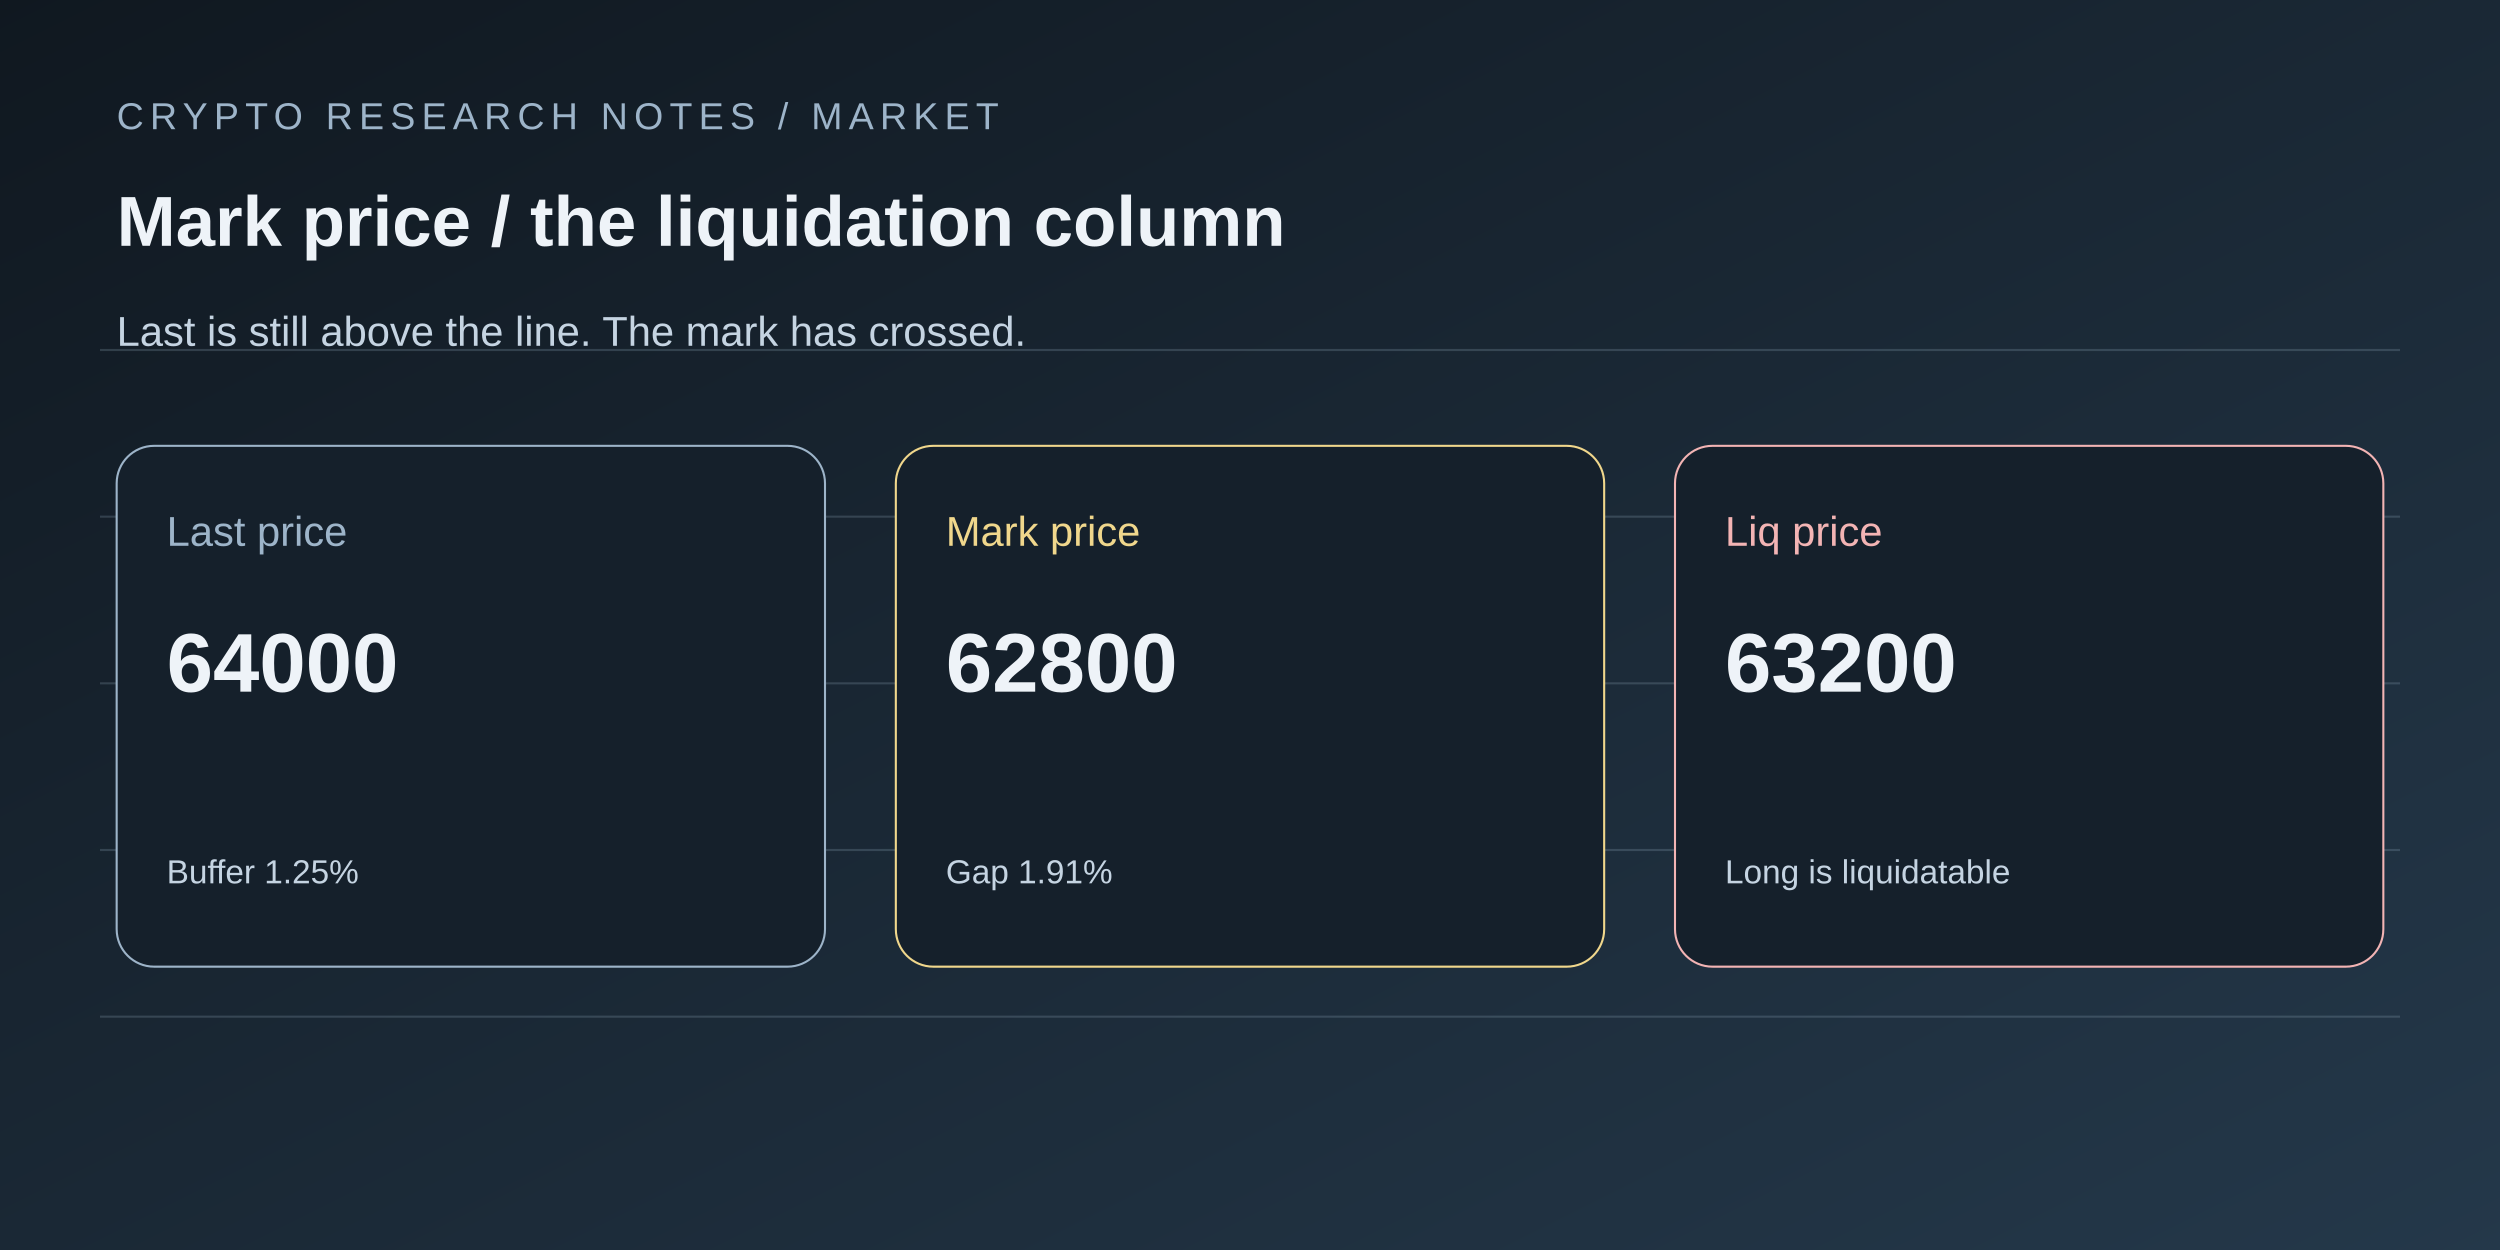
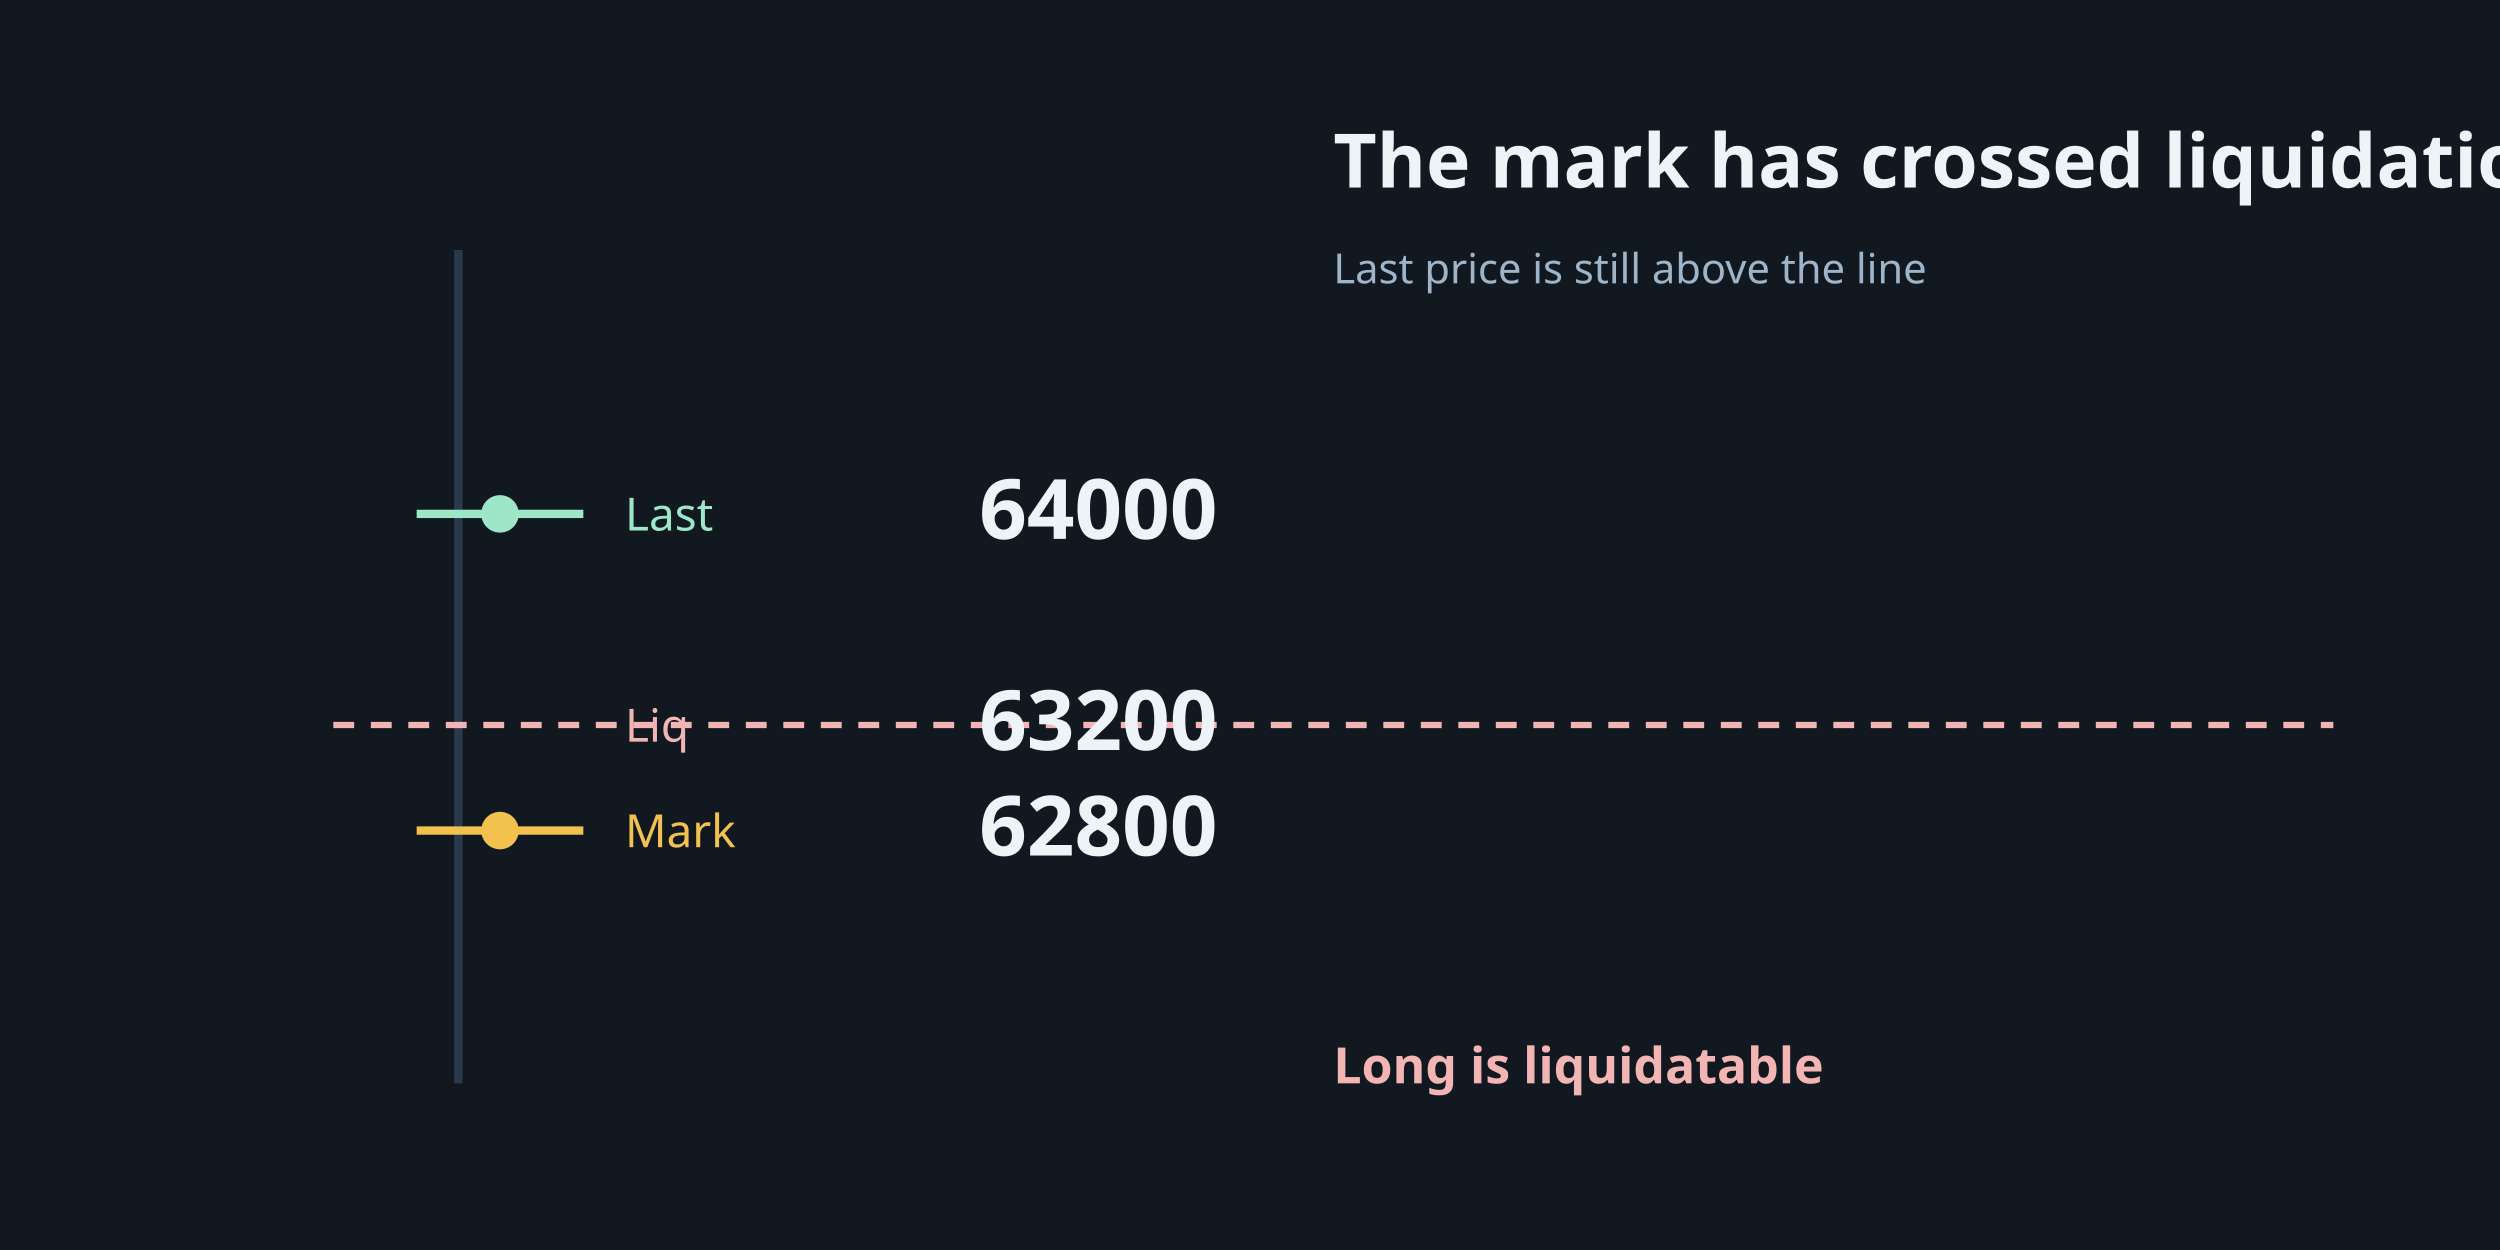
- <svg xmlns="http://www.w3.org/2000/svg" width="1200" height="600" viewBox="0 0 1200 600" role="img" aria-label="en-cover">
-   <defs>
-     <linearGradient id="bg" x1="0" y1="0" x2="1" y2="1">
-       <stop offset="0" stop-color="#101820" />
-       <stop offset="1" stop-color="#24384a" />
-     </linearGradient>
-   </defs>
-   <rect width="1200" height="600" fill="url(#bg)" />
-   <g fill="none" stroke="#9db4c9" opacity=".22">
-     <path d="M48 168H1152" />
-     <path d="M48 248H1152" />
-     <path d="M48 328H1152" />
-     <path d="M48 408H1152" />
-     <path d="M48 488H1152" />
-   </g>
-   <g font-family="Segoe UI,Arial,sans-serif">
-     <text x="56" y="62" fill="#9db4c9" font-size="18" letter-spacing="3">CRYPTO RESEARCH NOTES / MARKET</text>
-     <text x="56" y="118" fill="#eef3f8" font-size="34" font-weight="700">Mark price / the liquidation column</text>
-     <text x="56" y="166" fill="#c5d4e2" font-size="20">Last is still above the line. The mark has crossed.</text>
-     <rect x="56" y="214" width="340" height="250" rx="18" fill="#15202b" stroke="#9db4c9" />
-     <text x="80" y="262" fill="#9db4c9" font-size="20">Last price</text>
-     <text x="80" y="332" fill="#eef3f8" font-size="40" font-weight="700">64000</text>
-     <text x="80" y="424" fill="#c5d4e2" font-size="16">Buffer 1.25%</text>
-     <rect x="430" y="214" width="340" height="250" rx="18" fill="#15202b" stroke="#f0d78c" />
-     <text x="454" y="262" fill="#f0d78c" font-size="20">Mark price</text>
-     <text x="454" y="332" fill="#eef3f8" font-size="40" font-weight="700">62800</text>
-     <text x="454" y="424" fill="#c5d4e2" font-size="16">Gap 1.91%</text>
-     <rect x="804" y="214" width="340" height="250" rx="18" fill="#15202b" stroke="#f3b4b4" />
-     <text x="828" y="262" fill="#f3b4b4" font-size="20">Liq price</text>
-     <text x="828" y="332" fill="#eef3f8" font-size="40" font-weight="700">63200</text>
-     <text x="828" y="424" fill="#c5d4e2" font-size="16">Long is liquidatable</text>
+ <svg xmlns="http://www.w3.org/2000/svg" width="1200" height="600" viewBox="0 0 1200 600">
+   <rect width="1200" height="600" fill="#121820" />
+   <g font-family="Segoe UI, Microsoft YaHei, sans-serif">
+     <text x="640" y="90" fill="#eef3f8" font-size="36" font-weight="700">The mark has crossed liquidation</text>
+     <text x="640" y="136" fill="#9db4c9" font-size="20">Last price is still above the line</text>
+     <path d="M220 120 V520" stroke="#2a3a4c" stroke-width="4" />
+     <path d="M200 246.667 H280" stroke="#9ee6c8" stroke-width="4" />
+     <path d="M160 348 H1120" stroke="#f3b4b4" stroke-width="3" stroke-dasharray="10 8" />
+     <path d="M200 398.667 H280" stroke="#f2c14e" stroke-width="4" />
+     <rect x="232" y="398.667" width="16" height="-152" fill="#3d4c5c" />
+     <circle cx="240" cy="398.667" r="9" fill="#f2c14e" />
+     <circle cx="240" cy="246.667" r="9" fill="#9ee6c8" />
+     <text x="300" y="254.667" fill="#9ee6c8" font-size="22">Last</text>
+     <text x="470" y="258.667" fill="#eef3f8" font-size="40" font-weight="700">64000</text>
+     <text x="300" y="356" fill="#f3b4b4" font-size="22">Liq</text>
+     <text x="470" y="360" fill="#eef3f8" font-size="40" font-weight="700">63200</text>
+     <text x="300" y="406.667" fill="#f2c14e" font-size="22">Mark</text>
+     <text x="470" y="410.667" fill="#eef3f8" font-size="40" font-weight="700">62800</text>
+     <text x="640" y="520" fill="#f3b4b4" font-size="24" font-weight="700">Long is liquidatable</text>
  </g>
</svg>
